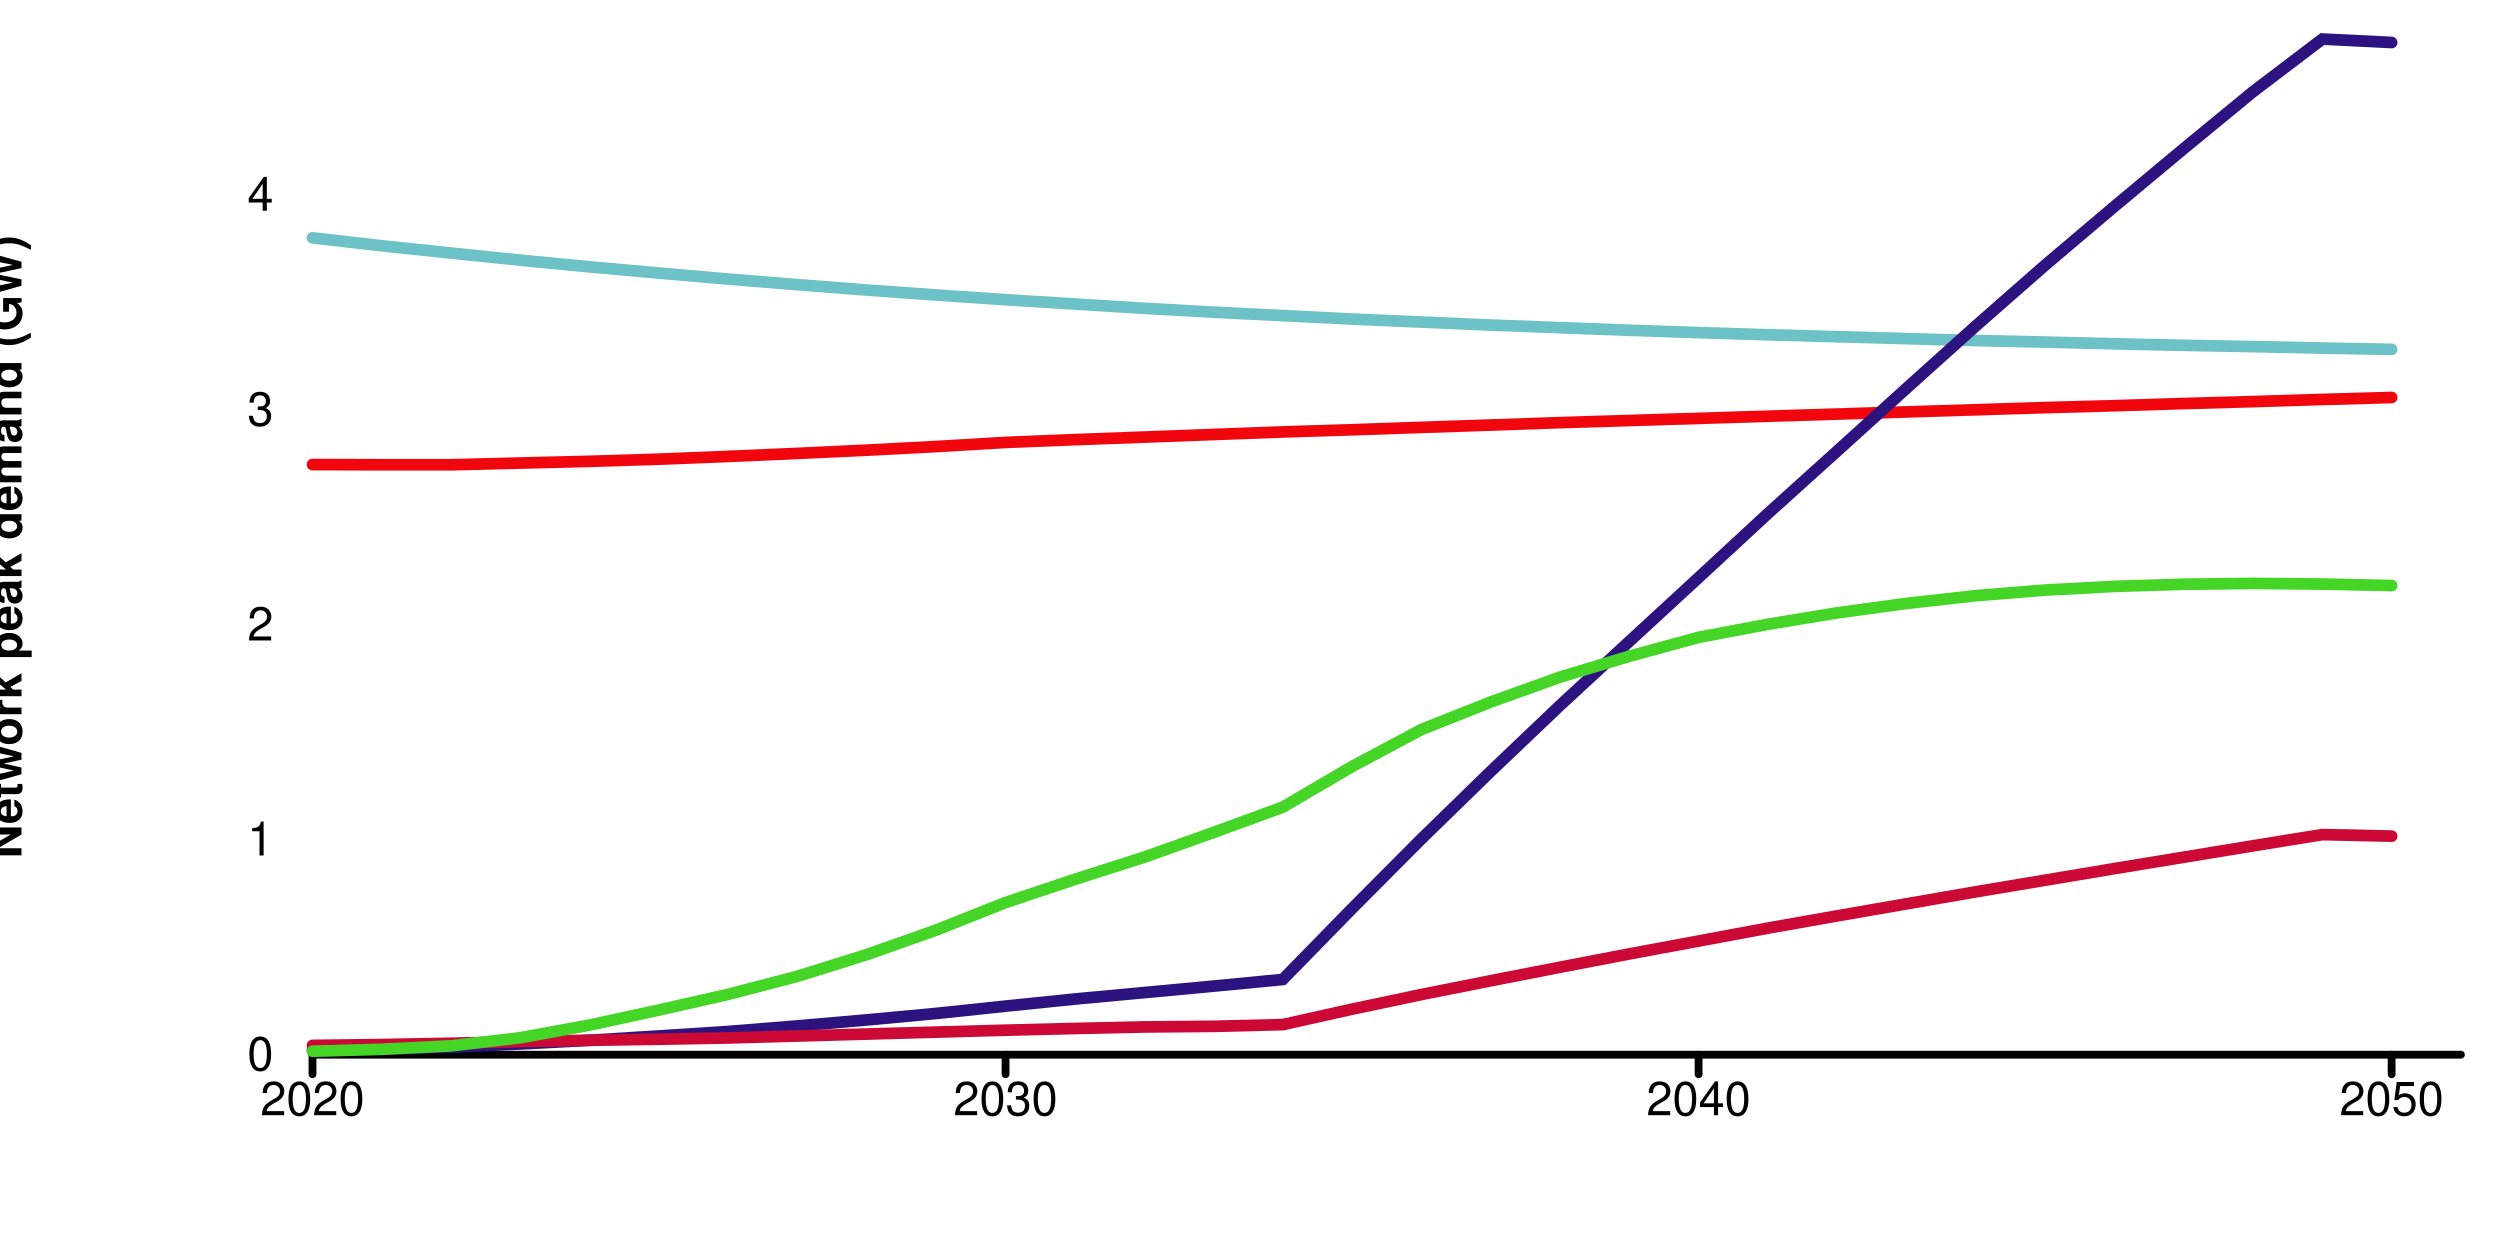
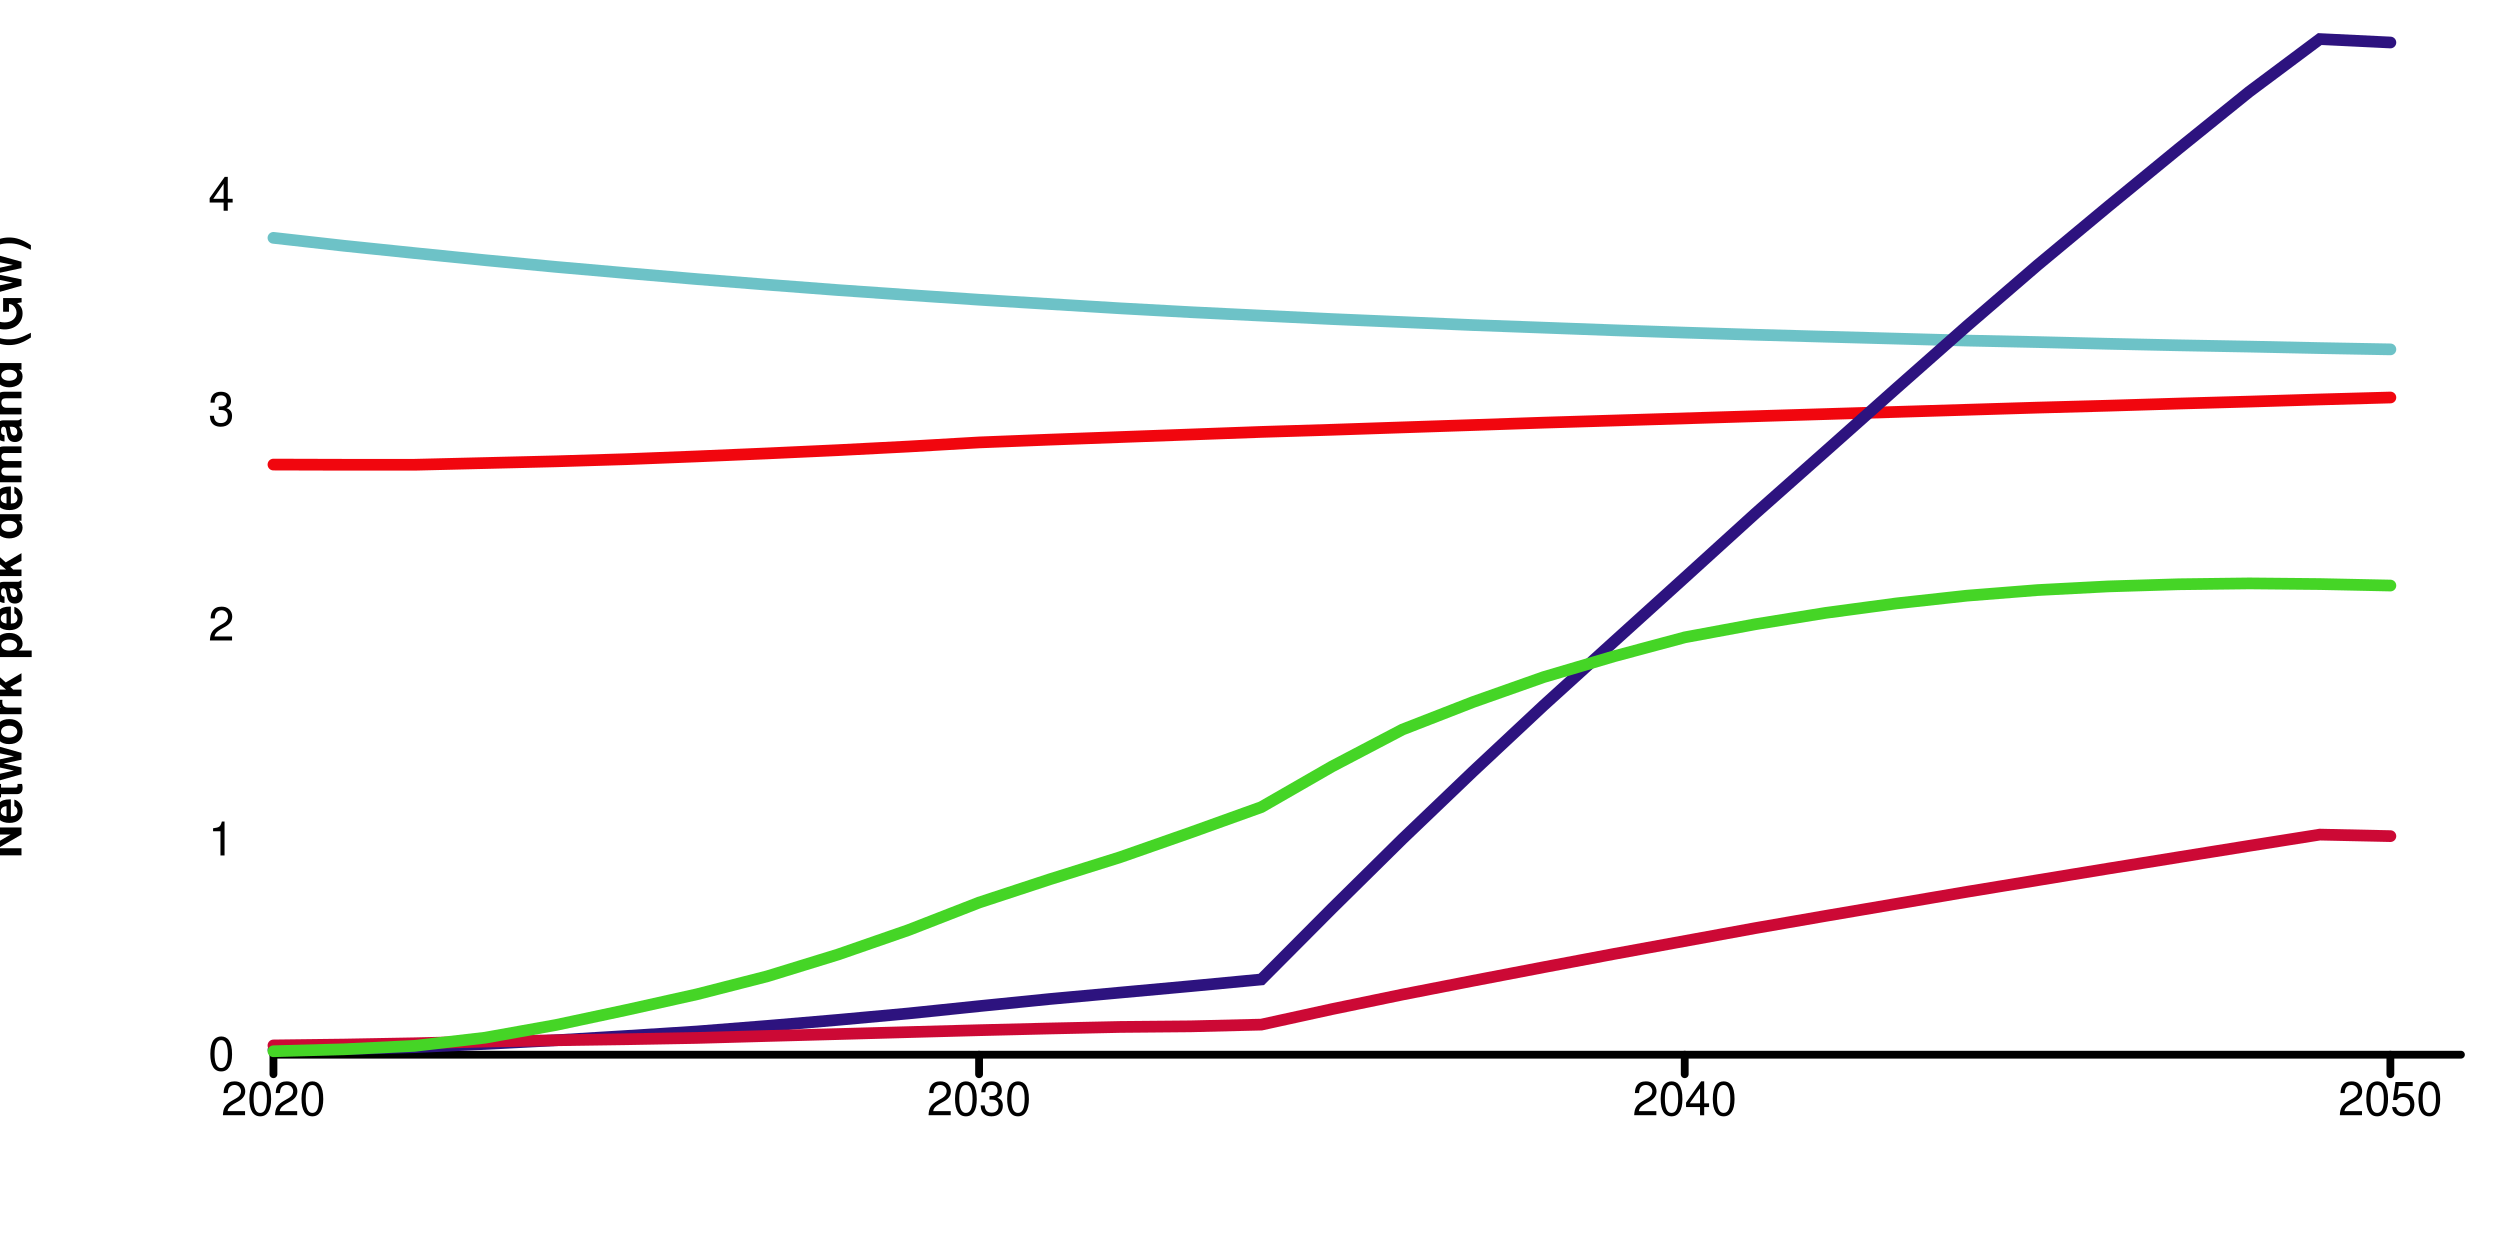
<svg xmlns="http://www.w3.org/2000/svg" width="640" height="320" viewBox="0 0 640 320" style="overflow:display" preserveAspectRatio="xMinYMin meet" overflow="visible">
  <defs>
    <style>
	.data-series path.line { fill-opacity: 0; }
	.data-series path.line.dotted { stroke-dasharray: 12 20 }
	.data-series circle { display: none; }
	.data-series:hover path.line, .data-series.on path.line { stroke-width: 5; }
	.data-series:hover circle, .data-series.on circle { display: inline; }
	.data-series circle:hover, .data-series circle.on { r: 6px!important; fill: black; }
	.grid { font-family: "Helvetica Neue",Helvetica,Arial,"Lucida Grande",sans-serif; }
	.grid line { stroke: rgb(0,0,0); stroke-width: 2; stroke-linecap: round; }
	.grid.grid-x text { text-anchor: middle; dominant-baseline: hanging; transform: translateY(10px); }
	.grid.grid-y text { text-anchor: end; dominant-baseline: middle; transform: translateX(-10px); }
	</style>
  </defs>
  <g class="grid grid-y">
-     <line x1="80" y1="270" x2="630" y2="270" data-left="80" />
-     <text x="80" y="270" text-anchor="end">0</text>
-     <text x="80" y="214.985" text-anchor="end">1</text>
-     <text x="80" y="159.97" text-anchor="end">2</text>
-     <text x="80" y="104.956" text-anchor="end">3</text>
-     <text x="80" y="49.941" text-anchor="end">4</text>
+     <line x1="70" y1="270" x2="630" y2="270" data-left="70" />
+     <text x="70" y="270" text-anchor="end">0</text>
+     <text x="70" y="214.985" text-anchor="end">1</text>
+     <text x="70" y="159.97" text-anchor="end">2</text>
+     <text x="70" y="104.956" text-anchor="end">3</text>
+     <text x="70" y="49.941" text-anchor="end">4</text>
    <text style="text-anchor:middle;dominant-baseline:hanging;font-weight:bold;transform: translateY(140px) rotate(-90deg);">Network peak demand (GW)</text>
  </g>
  <g class="grid grid-x">
-     <line class="tick" x1="80" y1="270" x2="80" y2="275" />
-     <text x="80" y="270" text-anchor="middle">2020</text>
-     <line class="tick" x1="257.419" y1="270" x2="257.419" y2="275" />
-     <text x="257.419" y="270" text-anchor="middle">2030</text>
-     <line class="tick" x1="434.839" y1="270" x2="434.839" y2="275" />
-     <text x="434.839" y="270" text-anchor="middle">2040</text>
-     <line class="tick" x1="612.258" y1="270" x2="612.258" y2="275" />
-     <text x="612.258" y="270" text-anchor="middle">2050</text>
+     <line class="tick" x1="70" y1="270" x2="70" y2="275" />
+     <text x="70" y="270" text-anchor="middle">2020</text>
+     <line class="tick" x1="250.645" y1="270" x2="250.645" y2="275" />
+     <text x="250.645" y="270" text-anchor="middle">2030</text>
+     <line class="tick" x1="431.29" y1="270" x2="431.29" y2="275" />
+     <text x="431.29" y="270" text-anchor="middle">2040</text>
+     <line class="tick" x1="611.935" y1="270" x2="611.935" y2="275" />
+     <text x="611.935" y="270" text-anchor="middle">2050</text>
    <text style="text-anchor:middle;dominant-baseline:hanging;font-weight:bold;transform: translateY(140px) rotate(-90deg);" />
  </g>
  <g data-scenario="domestic" class="data-series">
-     <path d="M 80.00,118.93L 97.74,118.98L 115.48,118.98L 133.23,118.54L 150.97,118.10L 168.71,117.55L 186.45,116.84L 204.19,116.07L 221.94,115.24L 239.68,114.31L 257.42,113.26L 275.16,112.55L 292.90,111.89L 310.65,111.23L 328.39,110.57L 346.13,110.02L 363.87,109.41L 381.61,108.81L 399.35,108.20L 417.10,107.65L 434.84,107.10L 452.58,106.55L 470.32,106.00L 488.06,105.45L 505.81,104.90L 523.55,104.35L 541.29,103.86L 559.03,103.31L 576.77,102.81L 594.52,102.26L 612.26,101.76" id="Domestic" class="line" stroke="#F1060E" stroke-width="3" stroke-linecap="round" />
-     <circle cx="80.00" cy="118.93" data-y="2.746" data-x="2020" r="4" fill="#F1060E" />
-     <circle cx="97.74" cy="118.98" data-y="2.745" data-x="2021" r="4" fill="#F1060E" />
-     <circle cx="115.48" cy="118.98" data-y="2.745" data-x="2022" r="4" fill="#F1060E" />
-     <circle cx="133.23" cy="118.54" data-y="2.753" data-x="2023" r="4" fill="#F1060E" />
-     <circle cx="150.97" cy="118.10" data-y="2.761" data-x="2024" r="4" fill="#F1060E" />
-     <circle cx="168.71" cy="117.55" data-y="2.771" data-x="2025" r="4" fill="#F1060E" />
-     <circle cx="186.45" cy="116.84" data-y="2.784" data-x="2026" r="4" fill="#F1060E" />
-     <circle cx="204.19" cy="116.07" data-y="2.798" data-x="2027" r="4" fill="#F1060E" />
-     <circle cx="221.94" cy="115.24" data-y="2.813" data-x="2028" r="4" fill="#F1060E" />
-     <circle cx="239.68" cy="114.31" data-y="2.830" data-x="2029" r="4" fill="#F1060E" />
-     <circle cx="257.42" cy="113.26" data-y="2.849" data-x="2030" r="4" fill="#F1060E" />
-     <circle cx="275.16" cy="112.55" data-y="2.862" data-x="2031" r="4" fill="#F1060E" />
-     <circle cx="292.90" cy="111.89" data-y="2.874" data-x="2032" r="4" fill="#F1060E" />
-     <circle cx="310.65" cy="111.23" data-y="2.886" data-x="2033" r="4" fill="#F1060E" />
-     <circle cx="328.39" cy="110.57" data-y="2.898" data-x="2034" r="4" fill="#F1060E" />
-     <circle cx="346.13" cy="110.02" data-y="2.908" data-x="2035" r="4" fill="#F1060E" />
-     <circle cx="363.87" cy="109.41" data-y="2.919" data-x="2036" r="4" fill="#F1060E" />
-     <circle cx="381.61" cy="108.81" data-y="2.930" data-x="2037" r="4" fill="#F1060E" />
-     <circle cx="399.35" cy="108.20" data-y="2.941" data-x="2038" r="4" fill="#F1060E" />
-     <circle cx="417.10" cy="107.65" data-y="2.951" data-x="2039" r="4" fill="#F1060E" />
-     <circle cx="434.84" cy="107.10" data-y="2.961" data-x="2040" r="4" fill="#F1060E" />
-     <circle cx="452.58" cy="106.55" data-y="2.971" data-x="2041" r="4" fill="#F1060E" />
-     <circle cx="470.32" cy="106.00" data-y="2.981" data-x="2042" r="4" fill="#F1060E" />
-     <circle cx="488.06" cy="105.45" data-y="2.991" data-x="2043" r="4" fill="#F1060E" />
-     <circle cx="505.81" cy="104.90" data-y="3.001" data-x="2044" r="4" fill="#F1060E" />
-     <circle cx="523.55" cy="104.35" data-y="3.011" data-x="2045" r="4" fill="#F1060E" />
-     <circle cx="541.29" cy="103.86" data-y="3.020" data-x="2046" r="4" fill="#F1060E" />
-     <circle cx="559.03" cy="103.31" data-y="3.030" data-x="2047" r="4" fill="#F1060E" />
-     <circle cx="576.77" cy="102.81" data-y="3.039" data-x="2048" r="4" fill="#F1060E" />
-     <circle cx="594.52" cy="102.26" data-y="3.049" data-x="2049" r="4" fill="#F1060E" />
-     <circle cx="612.26" cy="101.76" data-y="3.058" data-x="2050" r="4" fill="#F1060E" />
+     <path d="M 70.00,118.93L 88.06,118.98L 106.13,118.98L 124.19,118.54L 142.26,118.10L 160.32,117.55L 178.39,116.84L 196.45,116.07L 214.52,115.24L 232.58,114.31L 250.65,113.26L 268.71,112.55L 286.77,111.89L 304.84,111.23L 322.90,110.57L 340.97,110.02L 359.03,109.41L 377.10,108.81L 395.16,108.20L 413.23,107.65L 431.29,107.10L 449.35,106.55L 467.42,106.00L 485.48,105.45L 503.55,104.90L 521.61,104.35L 539.68,103.86L 557.74,103.31L 575.81,102.81L 593.87,102.26L 611.94,101.76" id="Domestic" class="line" stroke="#F1060E" stroke-width="3" stroke-linecap="round" />
+     <circle cx="70.00" cy="118.93" data-y="2.746" data-x="2020" r="4" fill="#F1060E" />
+     <circle cx="88.06" cy="118.98" data-y="2.745" data-x="2021" r="4" fill="#F1060E" />
+     <circle cx="106.13" cy="118.98" data-y="2.745" data-x="2022" r="4" fill="#F1060E" />
+     <circle cx="124.19" cy="118.54" data-y="2.753" data-x="2023" r="4" fill="#F1060E" />
+     <circle cx="142.26" cy="118.10" data-y="2.761" data-x="2024" r="4" fill="#F1060E" />
+     <circle cx="160.32" cy="117.55" data-y="2.771" data-x="2025" r="4" fill="#F1060E" />
+     <circle cx="178.39" cy="116.84" data-y="2.784" data-x="2026" r="4" fill="#F1060E" />
+     <circle cx="196.45" cy="116.07" data-y="2.798" data-x="2027" r="4" fill="#F1060E" />
+     <circle cx="214.52" cy="115.24" data-y="2.813" data-x="2028" r="4" fill="#F1060E" />
+     <circle cx="232.58" cy="114.31" data-y="2.830" data-x="2029" r="4" fill="#F1060E" />
+     <circle cx="250.65" cy="113.26" data-y="2.849" data-x="2030" r="4" fill="#F1060E" />
+     <circle cx="268.71" cy="112.55" data-y="2.862" data-x="2031" r="4" fill="#F1060E" />
+     <circle cx="286.77" cy="111.89" data-y="2.874" data-x="2032" r="4" fill="#F1060E" />
+     <circle cx="304.84" cy="111.23" data-y="2.886" data-x="2033" r="4" fill="#F1060E" />
+     <circle cx="322.90" cy="110.57" data-y="2.898" data-x="2034" r="4" fill="#F1060E" />
+     <circle cx="340.97" cy="110.02" data-y="2.908" data-x="2035" r="4" fill="#F1060E" />
+     <circle cx="359.03" cy="109.41" data-y="2.919" data-x="2036" r="4" fill="#F1060E" />
+     <circle cx="377.10" cy="108.81" data-y="2.930" data-x="2037" r="4" fill="#F1060E" />
+     <circle cx="395.16" cy="108.20" data-y="2.941" data-x="2038" r="4" fill="#F1060E" />
+     <circle cx="413.23" cy="107.65" data-y="2.951" data-x="2039" r="4" fill="#F1060E" />
+     <circle cx="431.29" cy="107.10" data-y="2.961" data-x="2040" r="4" fill="#F1060E" />
+     <circle cx="449.35" cy="106.55" data-y="2.971" data-x="2041" r="4" fill="#F1060E" />
+     <circle cx="467.42" cy="106.00" data-y="2.981" data-x="2042" r="4" fill="#F1060E" />
+     <circle cx="485.48" cy="105.45" data-y="2.991" data-x="2043" r="4" fill="#F1060E" />
+     <circle cx="503.55" cy="104.90" data-y="3.001" data-x="2044" r="4" fill="#F1060E" />
+     <circle cx="521.61" cy="104.35" data-y="3.011" data-x="2045" r="4" fill="#F1060E" />
+     <circle cx="539.68" cy="103.86" data-y="3.020" data-x="2046" r="4" fill="#F1060E" />
+     <circle cx="557.74" cy="103.31" data-y="3.030" data-x="2047" r="4" fill="#F1060E" />
+     <circle cx="575.81" cy="102.81" data-y="3.039" data-x="2048" r="4" fill="#F1060E" />
+     <circle cx="593.87" cy="102.26" data-y="3.049" data-x="2049" r="4" fill="#F1060E" />
+     <circle cx="611.94" cy="101.76" data-y="3.058" data-x="2050" r="4" fill="#F1060E" />
  </g>
  <g data-scenario="i-and-c" class="data-series">
-     <path d="M 80.00,60.89L 97.74,62.92L 115.48,64.79L 133.23,66.61L 150.97,68.32L 168.71,69.91L 186.45,71.45L 204.19,72.88L 221.94,74.26L 239.68,75.52L 257.42,76.73L 275.16,77.83L 292.90,78.93L 310.65,79.92L 328.39,80.80L 346.13,81.68L 363.87,82.45L 381.61,83.22L 399.35,83.88L 417.10,84.55L 434.84,85.15L 452.58,85.70L 470.32,86.20L 488.06,86.69L 505.81,87.19L 523.55,87.57L 541.29,88.01L 559.03,88.40L 576.77,88.73L 594.52,89.11L 612.26,89.44" id="I &amp; C" class="line" stroke="#6DC2C7" stroke-width="3" stroke-linecap="round" />
-     <circle cx="80.00" cy="60.89" data-y="3.801" data-x="2020" r="4" fill="#6DC2C7" />
-     <circle cx="97.74" cy="62.92" data-y="3.764" data-x="2021" r="4" fill="#6DC2C7" />
-     <circle cx="115.48" cy="64.79" data-y="3.730" data-x="2022" r="4" fill="#6DC2C7" />
-     <circle cx="133.23" cy="66.61" data-y="3.697" data-x="2023" r="4" fill="#6DC2C7" />
-     <circle cx="150.97" cy="68.32" data-y="3.666" data-x="2024" r="4" fill="#6DC2C7" />
-     <circle cx="168.71" cy="69.91" data-y="3.637" data-x="2025" r="4" fill="#6DC2C7" />
-     <circle cx="186.45" cy="71.45" data-y="3.609" data-x="2026" r="4" fill="#6DC2C7" />
-     <circle cx="204.19" cy="72.88" data-y="3.583" data-x="2027" r="4" fill="#6DC2C7" />
-     <circle cx="221.94" cy="74.26" data-y="3.558" data-x="2028" r="4" fill="#6DC2C7" />
-     <circle cx="239.68" cy="75.52" data-y="3.535" data-x="2029" r="4" fill="#6DC2C7" />
-     <circle cx="257.42" cy="76.73" data-y="3.513" data-x="2030" r="4" fill="#6DC2C7" />
-     <circle cx="275.16" cy="77.83" data-y="3.493" data-x="2031" r="4" fill="#6DC2C7" />
-     <circle cx="292.90" cy="78.93" data-y="3.473" data-x="2032" r="4" fill="#6DC2C7" />
-     <circle cx="310.65" cy="79.92" data-y="3.455" data-x="2033" r="4" fill="#6DC2C7" />
-     <circle cx="328.39" cy="80.80" data-y="3.439" data-x="2034" r="4" fill="#6DC2C7" />
-     <circle cx="346.13" cy="81.68" data-y="3.423" data-x="2035" r="4" fill="#6DC2C7" />
-     <circle cx="363.87" cy="82.45" data-y="3.409" data-x="2036" r="4" fill="#6DC2C7" />
-     <circle cx="381.61" cy="83.22" data-y="3.395" data-x="2037" r="4" fill="#6DC2C7" />
-     <circle cx="399.35" cy="83.88" data-y="3.383" data-x="2038" r="4" fill="#6DC2C7" />
-     <circle cx="417.10" cy="84.55" data-y="3.371" data-x="2039" r="4" fill="#6DC2C7" />
-     <circle cx="434.84" cy="85.15" data-y="3.360" data-x="2040" r="4" fill="#6DC2C7" />
-     <circle cx="452.58" cy="85.70" data-y="3.350" data-x="2041" r="4" fill="#6DC2C7" />
-     <circle cx="470.32" cy="86.20" data-y="3.341" data-x="2042" r="4" fill="#6DC2C7" />
-     <circle cx="488.06" cy="86.69" data-y="3.332" data-x="2043" r="4" fill="#6DC2C7" />
-     <circle cx="505.81" cy="87.19" data-y="3.323" data-x="2044" r="4" fill="#6DC2C7" />
-     <circle cx="523.55" cy="87.57" data-y="3.316" data-x="2045" r="4" fill="#6DC2C7" />
-     <circle cx="541.29" cy="88.01" data-y="3.308" data-x="2046" r="4" fill="#6DC2C7" />
-     <circle cx="559.03" cy="88.40" data-y="3.301" data-x="2047" r="4" fill="#6DC2C7" />
-     <circle cx="576.77" cy="88.73" data-y="3.295" data-x="2048" r="4" fill="#6DC2C7" />
-     <circle cx="594.52" cy="89.11" data-y="3.288" data-x="2049" r="4" fill="#6DC2C7" />
-     <circle cx="612.26" cy="89.44" data-y="3.282" data-x="2050" r="4" fill="#6DC2C7" />
+     <path d="M 70.00,60.89L 88.06,62.92L 106.13,64.79L 124.19,66.61L 142.26,68.32L 160.32,69.91L 178.39,71.45L 196.45,72.88L 214.52,74.26L 232.58,75.52L 250.65,76.73L 268.71,77.83L 286.77,78.93L 304.84,79.92L 322.90,80.80L 340.97,81.68L 359.03,82.45L 377.10,83.22L 395.16,83.88L 413.23,84.55L 431.29,85.15L 449.35,85.70L 467.42,86.20L 485.48,86.69L 503.55,87.19L 521.61,87.57L 539.68,88.01L 557.74,88.40L 575.81,88.73L 593.87,89.11L 611.94,89.44" id="I &amp; C" class="line" stroke="#6DC2C7" stroke-width="3" stroke-linecap="round" />
+     <circle cx="70.00" cy="60.89" data-y="3.801" data-x="2020" r="4" fill="#6DC2C7" />
+     <circle cx="88.06" cy="62.92" data-y="3.764" data-x="2021" r="4" fill="#6DC2C7" />
+     <circle cx="106.13" cy="64.79" data-y="3.730" data-x="2022" r="4" fill="#6DC2C7" />
+     <circle cx="124.19" cy="66.61" data-y="3.697" data-x="2023" r="4" fill="#6DC2C7" />
+     <circle cx="142.26" cy="68.32" data-y="3.666" data-x="2024" r="4" fill="#6DC2C7" />
+     <circle cx="160.32" cy="69.91" data-y="3.637" data-x="2025" r="4" fill="#6DC2C7" />
+     <circle cx="178.39" cy="71.45" data-y="3.609" data-x="2026" r="4" fill="#6DC2C7" />
+     <circle cx="196.45" cy="72.88" data-y="3.583" data-x="2027" r="4" fill="#6DC2C7" />
+     <circle cx="214.52" cy="74.26" data-y="3.558" data-x="2028" r="4" fill="#6DC2C7" />
+     <circle cx="232.58" cy="75.52" data-y="3.535" data-x="2029" r="4" fill="#6DC2C7" />
+     <circle cx="250.65" cy="76.73" data-y="3.513" data-x="2030" r="4" fill="#6DC2C7" />
+     <circle cx="268.71" cy="77.83" data-y="3.493" data-x="2031" r="4" fill="#6DC2C7" />
+     <circle cx="286.77" cy="78.93" data-y="3.473" data-x="2032" r="4" fill="#6DC2C7" />
+     <circle cx="304.84" cy="79.92" data-y="3.455" data-x="2033" r="4" fill="#6DC2C7" />
+     <circle cx="322.90" cy="80.80" data-y="3.439" data-x="2034" r="4" fill="#6DC2C7" />
+     <circle cx="340.97" cy="81.68" data-y="3.423" data-x="2035" r="4" fill="#6DC2C7" />
+     <circle cx="359.03" cy="82.45" data-y="3.409" data-x="2036" r="4" fill="#6DC2C7" />
+     <circle cx="377.10" cy="83.22" data-y="3.395" data-x="2037" r="4" fill="#6DC2C7" />
+     <circle cx="395.16" cy="83.88" data-y="3.383" data-x="2038" r="4" fill="#6DC2C7" />
+     <circle cx="413.23" cy="84.55" data-y="3.371" data-x="2039" r="4" fill="#6DC2C7" />
+     <circle cx="431.29" cy="85.15" data-y="3.360" data-x="2040" r="4" fill="#6DC2C7" />
+     <circle cx="449.35" cy="85.70" data-y="3.350" data-x="2041" r="4" fill="#6DC2C7" />
+     <circle cx="467.42" cy="86.20" data-y="3.341" data-x="2042" r="4" fill="#6DC2C7" />
+     <circle cx="485.48" cy="86.69" data-y="3.332" data-x="2043" r="4" fill="#6DC2C7" />
+     <circle cx="503.55" cy="87.19" data-y="3.323" data-x="2044" r="4" fill="#6DC2C7" />
+     <circle cx="521.61" cy="87.57" data-y="3.316" data-x="2045" r="4" fill="#6DC2C7" />
+     <circle cx="539.68" cy="88.01" data-y="3.308" data-x="2046" r="4" fill="#6DC2C7" />
+     <circle cx="557.74" cy="88.40" data-y="3.301" data-x="2047" r="4" fill="#6DC2C7" />
+     <circle cx="575.81" cy="88.73" data-y="3.295" data-x="2048" r="4" fill="#6DC2C7" />
+     <circle cx="593.87" cy="89.11" data-y="3.288" data-x="2049" r="4" fill="#6DC2C7" />
+     <circle cx="611.94" cy="89.44" data-y="3.282" data-x="2050" r="4" fill="#6DC2C7" />
  </g>
  <g data-scenario="heat-pumps---domestic" class="data-series">
-     <path d="M 80.00,268.73L 97.74,268.57L 115.48,268.07L 133.23,267.25L 150.97,266.31L 168.71,265.21L 186.45,264.06L 204.19,262.63L 221.94,261.09L 239.68,259.44L 257.42,257.57L 275.16,255.75L 292.90,254.10L 310.65,252.45L 328.39,250.74L 346.13,232.59L 363.87,214.77L 381.61,197.49L 399.35,180.60L 417.10,164.21L 434.84,147.87L 452.58,131.47L 470.32,115.46L 488.06,99.40L 505.81,83.44L 523.55,67.88L 541.29,52.86L 559.03,38.06L 576.77,23.48L 594.52,10.00L 612.26,10.88" id="Heat pumps - domestic" class="line" stroke="#2D137F" stroke-width="3" stroke-linecap="round" />
-     <circle cx="80.00" cy="268.73" data-y="0.023" data-x="2020" r="4" fill="#2D137F" />
-     <circle cx="97.74" cy="268.57" data-y="0.026" data-x="2021" r="4" fill="#2D137F" />
-     <circle cx="115.48" cy="268.07" data-y="0.035" data-x="2022" r="4" fill="#2D137F" />
-     <circle cx="133.23" cy="267.25" data-y="0.050" data-x="2023" r="4" fill="#2D137F" />
-     <circle cx="150.97" cy="266.31" data-y="0.067" data-x="2024" r="4" fill="#2D137F" />
-     <circle cx="168.71" cy="265.21" data-y="0.087" data-x="2025" r="4" fill="#2D137F" />
-     <circle cx="186.45" cy="264.06" data-y="0.108" data-x="2026" r="4" fill="#2D137F" />
-     <circle cx="204.19" cy="262.63" data-y="0.134" data-x="2027" r="4" fill="#2D137F" />
-     <circle cx="221.94" cy="261.09" data-y="0.162" data-x="2028" r="4" fill="#2D137F" />
-     <circle cx="239.68" cy="259.44" data-y="0.192" data-x="2029" r="4" fill="#2D137F" />
-     <circle cx="257.42" cy="257.57" data-y="0.226" data-x="2030" r="4" fill="#2D137F" />
-     <circle cx="275.16" cy="255.75" data-y="0.259" data-x="2031" r="4" fill="#2D137F" />
-     <circle cx="292.90" cy="254.10" data-y="0.289" data-x="2032" r="4" fill="#2D137F" />
-     <circle cx="310.65" cy="252.45" data-y="0.319" data-x="2033" r="4" fill="#2D137F" />
-     <circle cx="328.39" cy="250.74" data-y="0.350" data-x="2034" r="4" fill="#2D137F" />
-     <circle cx="346.13" cy="232.59" data-y="0.680" data-x="2035" r="4" fill="#2D137F" />
-     <circle cx="363.87" cy="214.77" data-y="1.004" data-x="2036" r="4" fill="#2D137F" />
-     <circle cx="381.61" cy="197.49" data-y="1.318" data-x="2037" r="4" fill="#2D137F" />
-     <circle cx="399.35" cy="180.60" data-y="1.625" data-x="2038" r="4" fill="#2D137F" />
-     <circle cx="417.10" cy="164.21" data-y="1.923" data-x="2039" r="4" fill="#2D137F" />
-     <circle cx="434.84" cy="147.87" data-y="2.220" data-x="2040" r="4" fill="#2D137F" />
-     <circle cx="452.58" cy="131.47" data-y="2.518" data-x="2041" r="4" fill="#2D137F" />
-     <circle cx="470.32" cy="115.46" data-y="2.809" data-x="2042" r="4" fill="#2D137F" />
-     <circle cx="488.06" cy="99.40" data-y="3.101" data-x="2043" r="4" fill="#2D137F" />
-     <circle cx="505.81" cy="83.44" data-y="3.391" data-x="2044" r="4" fill="#2D137F" />
-     <circle cx="523.55" cy="67.88" data-y="3.674" data-x="2045" r="4" fill="#2D137F" />
-     <circle cx="541.29" cy="52.86" data-y="3.947" data-x="2046" r="4" fill="#2D137F" />
-     <circle cx="559.03" cy="38.06" data-y="4.216" data-x="2047" r="4" fill="#2D137F" />
-     <circle cx="576.77" cy="23.48" data-y="4.481" data-x="2048" r="4" fill="#2D137F" />
-     <circle cx="594.52" cy="10.00" data-y="4.726" data-x="2049" r="4" fill="#2D137F" />
-     <circle cx="612.26" cy="10.88" data-y="4.710" data-x="2050" r="4" fill="#2D137F" />
+     <path d="M 70.00,268.73L 88.06,268.57L 106.13,268.07L 124.19,267.25L 142.26,266.31L 160.32,265.21L 178.39,264.06L 196.45,262.63L 214.52,261.09L 232.58,259.44L 250.65,257.57L 268.71,255.75L 286.77,254.10L 304.84,252.45L 322.90,250.74L 340.97,232.59L 359.03,214.77L 377.10,197.49L 395.16,180.60L 413.23,164.21L 431.29,147.87L 449.35,131.47L 467.42,115.46L 485.48,99.40L 503.55,83.44L 521.61,67.88L 539.68,52.86L 557.74,38.06L 575.81,23.48L 593.87,10.00L 611.94,10.88" id="Heat pumps - domestic" class="line" stroke="#2D137F" stroke-width="3" stroke-linecap="round" />
+     <circle cx="70.00" cy="268.73" data-y="0.023" data-x="2020" r="4" fill="#2D137F" />
+     <circle cx="88.06" cy="268.57" data-y="0.026" data-x="2021" r="4" fill="#2D137F" />
+     <circle cx="106.13" cy="268.07" data-y="0.035" data-x="2022" r="4" fill="#2D137F" />
+     <circle cx="124.19" cy="267.25" data-y="0.050" data-x="2023" r="4" fill="#2D137F" />
+     <circle cx="142.26" cy="266.31" data-y="0.067" data-x="2024" r="4" fill="#2D137F" />
+     <circle cx="160.32" cy="265.21" data-y="0.087" data-x="2025" r="4" fill="#2D137F" />
+     <circle cx="178.39" cy="264.06" data-y="0.108" data-x="2026" r="4" fill="#2D137F" />
+     <circle cx="196.45" cy="262.63" data-y="0.134" data-x="2027" r="4" fill="#2D137F" />
+     <circle cx="214.52" cy="261.09" data-y="0.162" data-x="2028" r="4" fill="#2D137F" />
+     <circle cx="232.58" cy="259.44" data-y="0.192" data-x="2029" r="4" fill="#2D137F" />
+     <circle cx="250.65" cy="257.57" data-y="0.226" data-x="2030" r="4" fill="#2D137F" />
+     <circle cx="268.71" cy="255.75" data-y="0.259" data-x="2031" r="4" fill="#2D137F" />
+     <circle cx="286.77" cy="254.10" data-y="0.289" data-x="2032" r="4" fill="#2D137F" />
+     <circle cx="304.84" cy="252.45" data-y="0.319" data-x="2033" r="4" fill="#2D137F" />
+     <circle cx="322.90" cy="250.74" data-y="0.350" data-x="2034" r="4" fill="#2D137F" />
+     <circle cx="340.97" cy="232.59" data-y="0.680" data-x="2035" r="4" fill="#2D137F" />
+     <circle cx="359.03" cy="214.77" data-y="1.004" data-x="2036" r="4" fill="#2D137F" />
+     <circle cx="377.10" cy="197.49" data-y="1.318" data-x="2037" r="4" fill="#2D137F" />
+     <circle cx="395.16" cy="180.60" data-y="1.625" data-x="2038" r="4" fill="#2D137F" />
+     <circle cx="413.23" cy="164.21" data-y="1.923" data-x="2039" r="4" fill="#2D137F" />
+     <circle cx="431.29" cy="147.87" data-y="2.220" data-x="2040" r="4" fill="#2D137F" />
+     <circle cx="449.35" cy="131.47" data-y="2.518" data-x="2041" r="4" fill="#2D137F" />
+     <circle cx="467.42" cy="115.46" data-y="2.809" data-x="2042" r="4" fill="#2D137F" />
+     <circle cx="485.48" cy="99.40" data-y="3.101" data-x="2043" r="4" fill="#2D137F" />
+     <circle cx="503.55" cy="83.44" data-y="3.391" data-x="2044" r="4" fill="#2D137F" />
+     <circle cx="521.61" cy="67.88" data-y="3.674" data-x="2045" r="4" fill="#2D137F" />
+     <circle cx="539.68" cy="52.86" data-y="3.947" data-x="2046" r="4" fill="#2D137F" />
+     <circle cx="557.74" cy="38.06" data-y="4.216" data-x="2047" r="4" fill="#2D137F" />
+     <circle cx="575.81" cy="23.48" data-y="4.481" data-x="2048" r="4" fill="#2D137F" />
+     <circle cx="593.87" cy="10.00" data-y="4.726" data-x="2049" r="4" fill="#2D137F" />
+     <circle cx="611.94" cy="10.88" data-y="4.710" data-x="2050" r="4" fill="#2D137F" />
  </g>
  <g data-scenario="heat-pumps---i-and-c" class="data-series">
-     <path d="M 80.00,267.63L 97.74,267.41L 115.48,267.08L 133.23,266.64L 150.97,266.31L 168.71,266.04L 186.45,265.71L 204.19,265.21L 221.94,264.72L 239.68,264.22L 257.42,263.73L 275.16,263.29L 292.90,262.90L 310.65,262.74L 328.39,262.30L 346.13,258.34L 363.87,254.60L 381.61,251.07L 399.35,247.61L 417.10,244.20L 434.84,240.90L 452.58,237.60L 470.32,234.46L 488.06,231.38L 505.81,228.30L 523.55,225.33L 541.29,222.36L 559.03,219.44L 576.77,216.53L 594.52,213.66L 612.26,214.05" id="Heat pumps - I &amp; C" class="line" stroke="#cc0935" stroke-width="3" stroke-linecap="round" />
-     <circle cx="80.00" cy="267.63" data-y="0.043" data-x="2020" r="4" fill="#cc0935" />
-     <circle cx="97.74" cy="267.41" data-y="0.047" data-x="2021" r="4" fill="#cc0935" />
-     <circle cx="115.48" cy="267.08" data-y="0.053" data-x="2022" r="4" fill="#cc0935" />
-     <circle cx="133.23" cy="266.64" data-y="0.061" data-x="2023" r="4" fill="#cc0935" />
-     <circle cx="150.97" cy="266.31" data-y="0.067" data-x="2024" r="4" fill="#cc0935" />
-     <circle cx="168.71" cy="266.04" data-y="0.072" data-x="2025" r="4" fill="#cc0935" />
-     <circle cx="186.45" cy="265.71" data-y="0.078" data-x="2026" r="4" fill="#cc0935" />
-     <circle cx="204.19" cy="265.21" data-y="0.087" data-x="2027" r="4" fill="#cc0935" />
-     <circle cx="221.94" cy="264.72" data-y="0.096" data-x="2028" r="4" fill="#cc0935" />
-     <circle cx="239.68" cy="264.22" data-y="0.105" data-x="2029" r="4" fill="#cc0935" />
-     <circle cx="257.42" cy="263.73" data-y="0.114" data-x="2030" r="4" fill="#cc0935" />
-     <circle cx="275.16" cy="263.29" data-y="0.122" data-x="2031" r="4" fill="#cc0935" />
-     <circle cx="292.90" cy="262.90" data-y="0.129" data-x="2032" r="4" fill="#cc0935" />
-     <circle cx="310.65" cy="262.74" data-y="0.132" data-x="2033" r="4" fill="#cc0935" />
-     <circle cx="328.39" cy="262.30" data-y="0.140" data-x="2034" r="4" fill="#cc0935" />
-     <circle cx="346.13" cy="258.34" data-y="0.212" data-x="2035" r="4" fill="#cc0935" />
-     <circle cx="363.87" cy="254.60" data-y="0.280" data-x="2036" r="4" fill="#cc0935" />
-     <circle cx="381.61" cy="251.07" data-y="0.344" data-x="2037" r="4" fill="#cc0935" />
-     <circle cx="399.35" cy="247.61" data-y="0.407" data-x="2038" r="4" fill="#cc0935" />
-     <circle cx="417.10" cy="244.20" data-y="0.469" data-x="2039" r="4" fill="#cc0935" />
-     <circle cx="434.84" cy="240.90" data-y="0.529" data-x="2040" r="4" fill="#cc0935" />
-     <circle cx="452.58" cy="237.60" data-y="0.589" data-x="2041" r="4" fill="#cc0935" />
-     <circle cx="470.32" cy="234.46" data-y="0.646" data-x="2042" r="4" fill="#cc0935" />
-     <circle cx="488.06" cy="231.38" data-y="0.702" data-x="2043" r="4" fill="#cc0935" />
-     <circle cx="505.81" cy="228.30" data-y="0.758" data-x="2044" r="4" fill="#cc0935" />
-     <circle cx="523.55" cy="225.33" data-y="0.812" data-x="2045" r="4" fill="#cc0935" />
-     <circle cx="541.29" cy="222.36" data-y="0.866" data-x="2046" r="4" fill="#cc0935" />
-     <circle cx="559.03" cy="219.44" data-y="0.919" data-x="2047" r="4" fill="#cc0935" />
-     <circle cx="576.77" cy="216.53" data-y="0.972" data-x="2048" r="4" fill="#cc0935" />
-     <circle cx="594.52" cy="213.66" data-y="1.024" data-x="2049" r="4" fill="#cc0935" />
-     <circle cx="612.26" cy="214.05" data-y="1.017" data-x="2050" r="4" fill="#cc0935" />
+     <path d="M 70.00,267.63L 88.06,267.41L 106.13,267.08L 124.19,266.64L 142.26,266.31L 160.32,266.04L 178.39,265.71L 196.45,265.21L 214.52,264.72L 232.58,264.22L 250.65,263.73L 268.71,263.29L 286.77,262.90L 304.84,262.74L 322.90,262.30L 340.97,258.34L 359.03,254.60L 377.10,251.07L 395.16,247.61L 413.23,244.20L 431.29,240.90L 449.35,237.60L 467.42,234.46L 485.48,231.38L 503.55,228.30L 521.61,225.33L 539.68,222.36L 557.74,219.44L 575.81,216.53L 593.87,213.66L 611.94,214.05" id="Heat pumps - I &amp; C" class="line" stroke="#cc0935" stroke-width="3" stroke-linecap="round" />
+     <circle cx="70.00" cy="267.63" data-y="0.043" data-x="2020" r="4" fill="#cc0935" />
+     <circle cx="88.06" cy="267.41" data-y="0.047" data-x="2021" r="4" fill="#cc0935" />
+     <circle cx="106.13" cy="267.08" data-y="0.053" data-x="2022" r="4" fill="#cc0935" />
+     <circle cx="124.19" cy="266.64" data-y="0.061" data-x="2023" r="4" fill="#cc0935" />
+     <circle cx="142.26" cy="266.31" data-y="0.067" data-x="2024" r="4" fill="#cc0935" />
+     <circle cx="160.32" cy="266.04" data-y="0.072" data-x="2025" r="4" fill="#cc0935" />
+     <circle cx="178.39" cy="265.71" data-y="0.078" data-x="2026" r="4" fill="#cc0935" />
+     <circle cx="196.45" cy="265.21" data-y="0.087" data-x="2027" r="4" fill="#cc0935" />
+     <circle cx="214.52" cy="264.72" data-y="0.096" data-x="2028" r="4" fill="#cc0935" />
+     <circle cx="232.58" cy="264.22" data-y="0.105" data-x="2029" r="4" fill="#cc0935" />
+     <circle cx="250.65" cy="263.73" data-y="0.114" data-x="2030" r="4" fill="#cc0935" />
+     <circle cx="268.71" cy="263.29" data-y="0.122" data-x="2031" r="4" fill="#cc0935" />
+     <circle cx="286.77" cy="262.90" data-y="0.129" data-x="2032" r="4" fill="#cc0935" />
+     <circle cx="304.84" cy="262.74" data-y="0.132" data-x="2033" r="4" fill="#cc0935" />
+     <circle cx="322.90" cy="262.30" data-y="0.140" data-x="2034" r="4" fill="#cc0935" />
+     <circle cx="340.97" cy="258.34" data-y="0.212" data-x="2035" r="4" fill="#cc0935" />
+     <circle cx="359.03" cy="254.60" data-y="0.280" data-x="2036" r="4" fill="#cc0935" />
+     <circle cx="377.10" cy="251.07" data-y="0.344" data-x="2037" r="4" fill="#cc0935" />
+     <circle cx="395.16" cy="247.61" data-y="0.407" data-x="2038" r="4" fill="#cc0935" />
+     <circle cx="413.23" cy="244.20" data-y="0.469" data-x="2039" r="4" fill="#cc0935" />
+     <circle cx="431.29" cy="240.90" data-y="0.529" data-x="2040" r="4" fill="#cc0935" />
+     <circle cx="449.35" cy="237.60" data-y="0.589" data-x="2041" r="4" fill="#cc0935" />
+     <circle cx="467.42" cy="234.46" data-y="0.646" data-x="2042" r="4" fill="#cc0935" />
+     <circle cx="485.48" cy="231.38" data-y="0.702" data-x="2043" r="4" fill="#cc0935" />
+     <circle cx="503.55" cy="228.30" data-y="0.758" data-x="2044" r="4" fill="#cc0935" />
+     <circle cx="521.61" cy="225.33" data-y="0.812" data-x="2045" r="4" fill="#cc0935" />
+     <circle cx="539.68" cy="222.36" data-y="0.866" data-x="2046" r="4" fill="#cc0935" />
+     <circle cx="557.74" cy="219.44" data-y="0.919" data-x="2047" r="4" fill="#cc0935" />
+     <circle cx="575.81" cy="216.53" data-y="0.972" data-x="2048" r="4" fill="#cc0935" />
+     <circle cx="593.87" cy="213.66" data-y="1.024" data-x="2049" r="4" fill="#cc0935" />
+     <circle cx="611.94" cy="214.05" data-y="1.017" data-x="2050" r="4" fill="#cc0935" />
  </g>
  <g data-scenario="ev" class="data-series">
-     <path d="M 80.00,269.12L 97.74,268.62L 115.48,267.74L 133.23,265.65L 150.97,262.41L 168.71,258.56L 186.45,254.54L 204.19,249.92L 221.94,244.36L 239.68,238.09L 257.42,231.05L 275.16,225.11L 292.90,219.44L 310.65,213.11L 328.39,206.62L 346.13,196.23L 363.87,186.76L 381.61,179.72L 399.35,173.34L 417.10,168.00L 434.84,163.16L 452.58,159.81L 470.32,156.89L 488.06,154.47L 505.81,152.49L 523.55,151.06L 541.29,150.12L 559.03,149.57L 576.77,149.35L 594.52,149.52L 612.26,149.90" id="EV" class="line" stroke="#45D526" stroke-width="3" stroke-linecap="round" />
-     <circle cx="80.00" cy="269.12" data-y="0.016" data-x="2020" r="4" fill="#45D526" />
-     <circle cx="97.74" cy="268.62" data-y="0.025" data-x="2021" r="4" fill="#45D526" />
-     <circle cx="115.48" cy="267.74" data-y="0.041" data-x="2022" r="4" fill="#45D526" />
-     <circle cx="133.23" cy="265.65" data-y="0.079" data-x="2023" r="4" fill="#45D526" />
-     <circle cx="150.97" cy="262.41" data-y="0.138" data-x="2024" r="4" fill="#45D526" />
-     <circle cx="168.71" cy="258.56" data-y="0.208" data-x="2025" r="4" fill="#45D526" />
-     <circle cx="186.45" cy="254.54" data-y="0.281" data-x="2026" r="4" fill="#45D526" />
-     <circle cx="204.19" cy="249.92" data-y="0.365" data-x="2027" r="4" fill="#45D526" />
-     <circle cx="221.94" cy="244.36" data-y="0.466" data-x="2028" r="4" fill="#45D526" />
-     <circle cx="239.68" cy="238.09" data-y="0.580" data-x="2029" r="4" fill="#45D526" />
-     <circle cx="257.42" cy="231.05" data-y="0.708" data-x="2030" r="4" fill="#45D526" />
-     <circle cx="275.16" cy="225.11" data-y="0.816" data-x="2031" r="4" fill="#45D526" />
-     <circle cx="292.90" cy="219.44" data-y="0.919" data-x="2032" r="4" fill="#45D526" />
-     <circle cx="310.65" cy="213.11" data-y="1.034" data-x="2033" r="4" fill="#45D526" />
-     <circle cx="328.39" cy="206.62" data-y="1.152" data-x="2034" r="4" fill="#45D526" />
-     <circle cx="346.13" cy="196.23" data-y="1.341" data-x="2035" r="4" fill="#45D526" />
-     <circle cx="363.87" cy="186.76" data-y="1.513" data-x="2036" r="4" fill="#45D526" />
-     <circle cx="381.61" cy="179.72" data-y="1.641" data-x="2037" r="4" fill="#45D526" />
-     <circle cx="399.35" cy="173.34" data-y="1.757" data-x="2038" r="4" fill="#45D526" />
-     <circle cx="417.10" cy="168.00" data-y="1.854" data-x="2039" r="4" fill="#45D526" />
-     <circle cx="434.84" cy="163.16" data-y="1.942" data-x="2040" r="4" fill="#45D526" />
-     <circle cx="452.58" cy="159.81" data-y="2.003" data-x="2041" r="4" fill="#45D526" />
-     <circle cx="470.32" cy="156.89" data-y="2.056" data-x="2042" r="4" fill="#45D526" />
-     <circle cx="488.06" cy="154.47" data-y="2.100" data-x="2043" r="4" fill="#45D526" />
-     <circle cx="505.81" cy="152.49" data-y="2.136" data-x="2044" r="4" fill="#45D526" />
-     <circle cx="523.55" cy="151.06" data-y="2.162" data-x="2045" r="4" fill="#45D526" />
-     <circle cx="541.29" cy="150.12" data-y="2.179" data-x="2046" r="4" fill="#45D526" />
-     <circle cx="559.03" cy="149.57" data-y="2.189" data-x="2047" r="4" fill="#45D526" />
-     <circle cx="576.77" cy="149.35" data-y="2.193" data-x="2048" r="4" fill="#45D526" />
-     <circle cx="594.52" cy="149.52" data-y="2.190" data-x="2049" r="4" fill="#45D526" />
-     <circle cx="612.26" cy="149.90" data-y="2.183" data-x="2050" r="4" fill="#45D526" />
+     <path d="M 70.00,269.12L 88.06,268.62L 106.13,267.74L 124.19,265.65L 142.26,262.41L 160.32,258.56L 178.39,254.54L 196.45,249.92L 214.52,244.36L 232.58,238.09L 250.65,231.05L 268.71,225.11L 286.77,219.44L 304.84,213.11L 322.90,206.62L 340.97,196.23L 359.03,186.76L 377.10,179.72L 395.16,173.34L 413.23,168.00L 431.29,163.16L 449.35,159.81L 467.42,156.89L 485.48,154.47L 503.55,152.49L 521.61,151.06L 539.68,150.12L 557.74,149.57L 575.81,149.35L 593.87,149.52L 611.94,149.90" id="EV" class="line" stroke="#45D526" stroke-width="3" stroke-linecap="round" />
+     <circle cx="70.00" cy="269.12" data-y="0.016" data-x="2020" r="4" fill="#45D526" />
+     <circle cx="88.06" cy="268.62" data-y="0.025" data-x="2021" r="4" fill="#45D526" />
+     <circle cx="106.13" cy="267.74" data-y="0.041" data-x="2022" r="4" fill="#45D526" />
+     <circle cx="124.19" cy="265.65" data-y="0.079" data-x="2023" r="4" fill="#45D526" />
+     <circle cx="142.26" cy="262.41" data-y="0.138" data-x="2024" r="4" fill="#45D526" />
+     <circle cx="160.32" cy="258.56" data-y="0.208" data-x="2025" r="4" fill="#45D526" />
+     <circle cx="178.39" cy="254.54" data-y="0.281" data-x="2026" r="4" fill="#45D526" />
+     <circle cx="196.45" cy="249.92" data-y="0.365" data-x="2027" r="4" fill="#45D526" />
+     <circle cx="214.52" cy="244.36" data-y="0.466" data-x="2028" r="4" fill="#45D526" />
+     <circle cx="232.58" cy="238.09" data-y="0.580" data-x="2029" r="4" fill="#45D526" />
+     <circle cx="250.65" cy="231.05" data-y="0.708" data-x="2030" r="4" fill="#45D526" />
+     <circle cx="268.71" cy="225.11" data-y="0.816" data-x="2031" r="4" fill="#45D526" />
+     <circle cx="286.77" cy="219.44" data-y="0.919" data-x="2032" r="4" fill="#45D526" />
+     <circle cx="304.84" cy="213.11" data-y="1.034" data-x="2033" r="4" fill="#45D526" />
+     <circle cx="322.90" cy="206.62" data-y="1.152" data-x="2034" r="4" fill="#45D526" />
+     <circle cx="340.97" cy="196.23" data-y="1.341" data-x="2035" r="4" fill="#45D526" />
+     <circle cx="359.03" cy="186.76" data-y="1.513" data-x="2036" r="4" fill="#45D526" />
+     <circle cx="377.10" cy="179.72" data-y="1.641" data-x="2037" r="4" fill="#45D526" />
+     <circle cx="395.16" cy="173.34" data-y="1.757" data-x="2038" r="4" fill="#45D526" />
+     <circle cx="413.23" cy="168.00" data-y="1.854" data-x="2039" r="4" fill="#45D526" />
+     <circle cx="431.29" cy="163.16" data-y="1.942" data-x="2040" r="4" fill="#45D526" />
+     <circle cx="449.35" cy="159.81" data-y="2.003" data-x="2041" r="4" fill="#45D526" />
+     <circle cx="467.42" cy="156.89" data-y="2.056" data-x="2042" r="4" fill="#45D526" />
+     <circle cx="485.48" cy="154.47" data-y="2.100" data-x="2043" r="4" fill="#45D526" />
+     <circle cx="503.55" cy="152.49" data-y="2.136" data-x="2044" r="4" fill="#45D526" />
+     <circle cx="521.61" cy="151.06" data-y="2.162" data-x="2045" r="4" fill="#45D526" />
+     <circle cx="539.68" cy="150.12" data-y="2.179" data-x="2046" r="4" fill="#45D526" />
+     <circle cx="557.74" cy="149.57" data-y="2.189" data-x="2047" r="4" fill="#45D526" />
+     <circle cx="575.81" cy="149.35" data-y="2.193" data-x="2048" r="4" fill="#45D526" />
+     <circle cx="593.87" cy="149.52" data-y="2.190" data-x="2049" r="4" fill="#45D526" />
+     <circle cx="611.94" cy="149.90" data-y="2.183" data-x="2050" r="4" fill="#45D526" />
  </g>
</svg>
